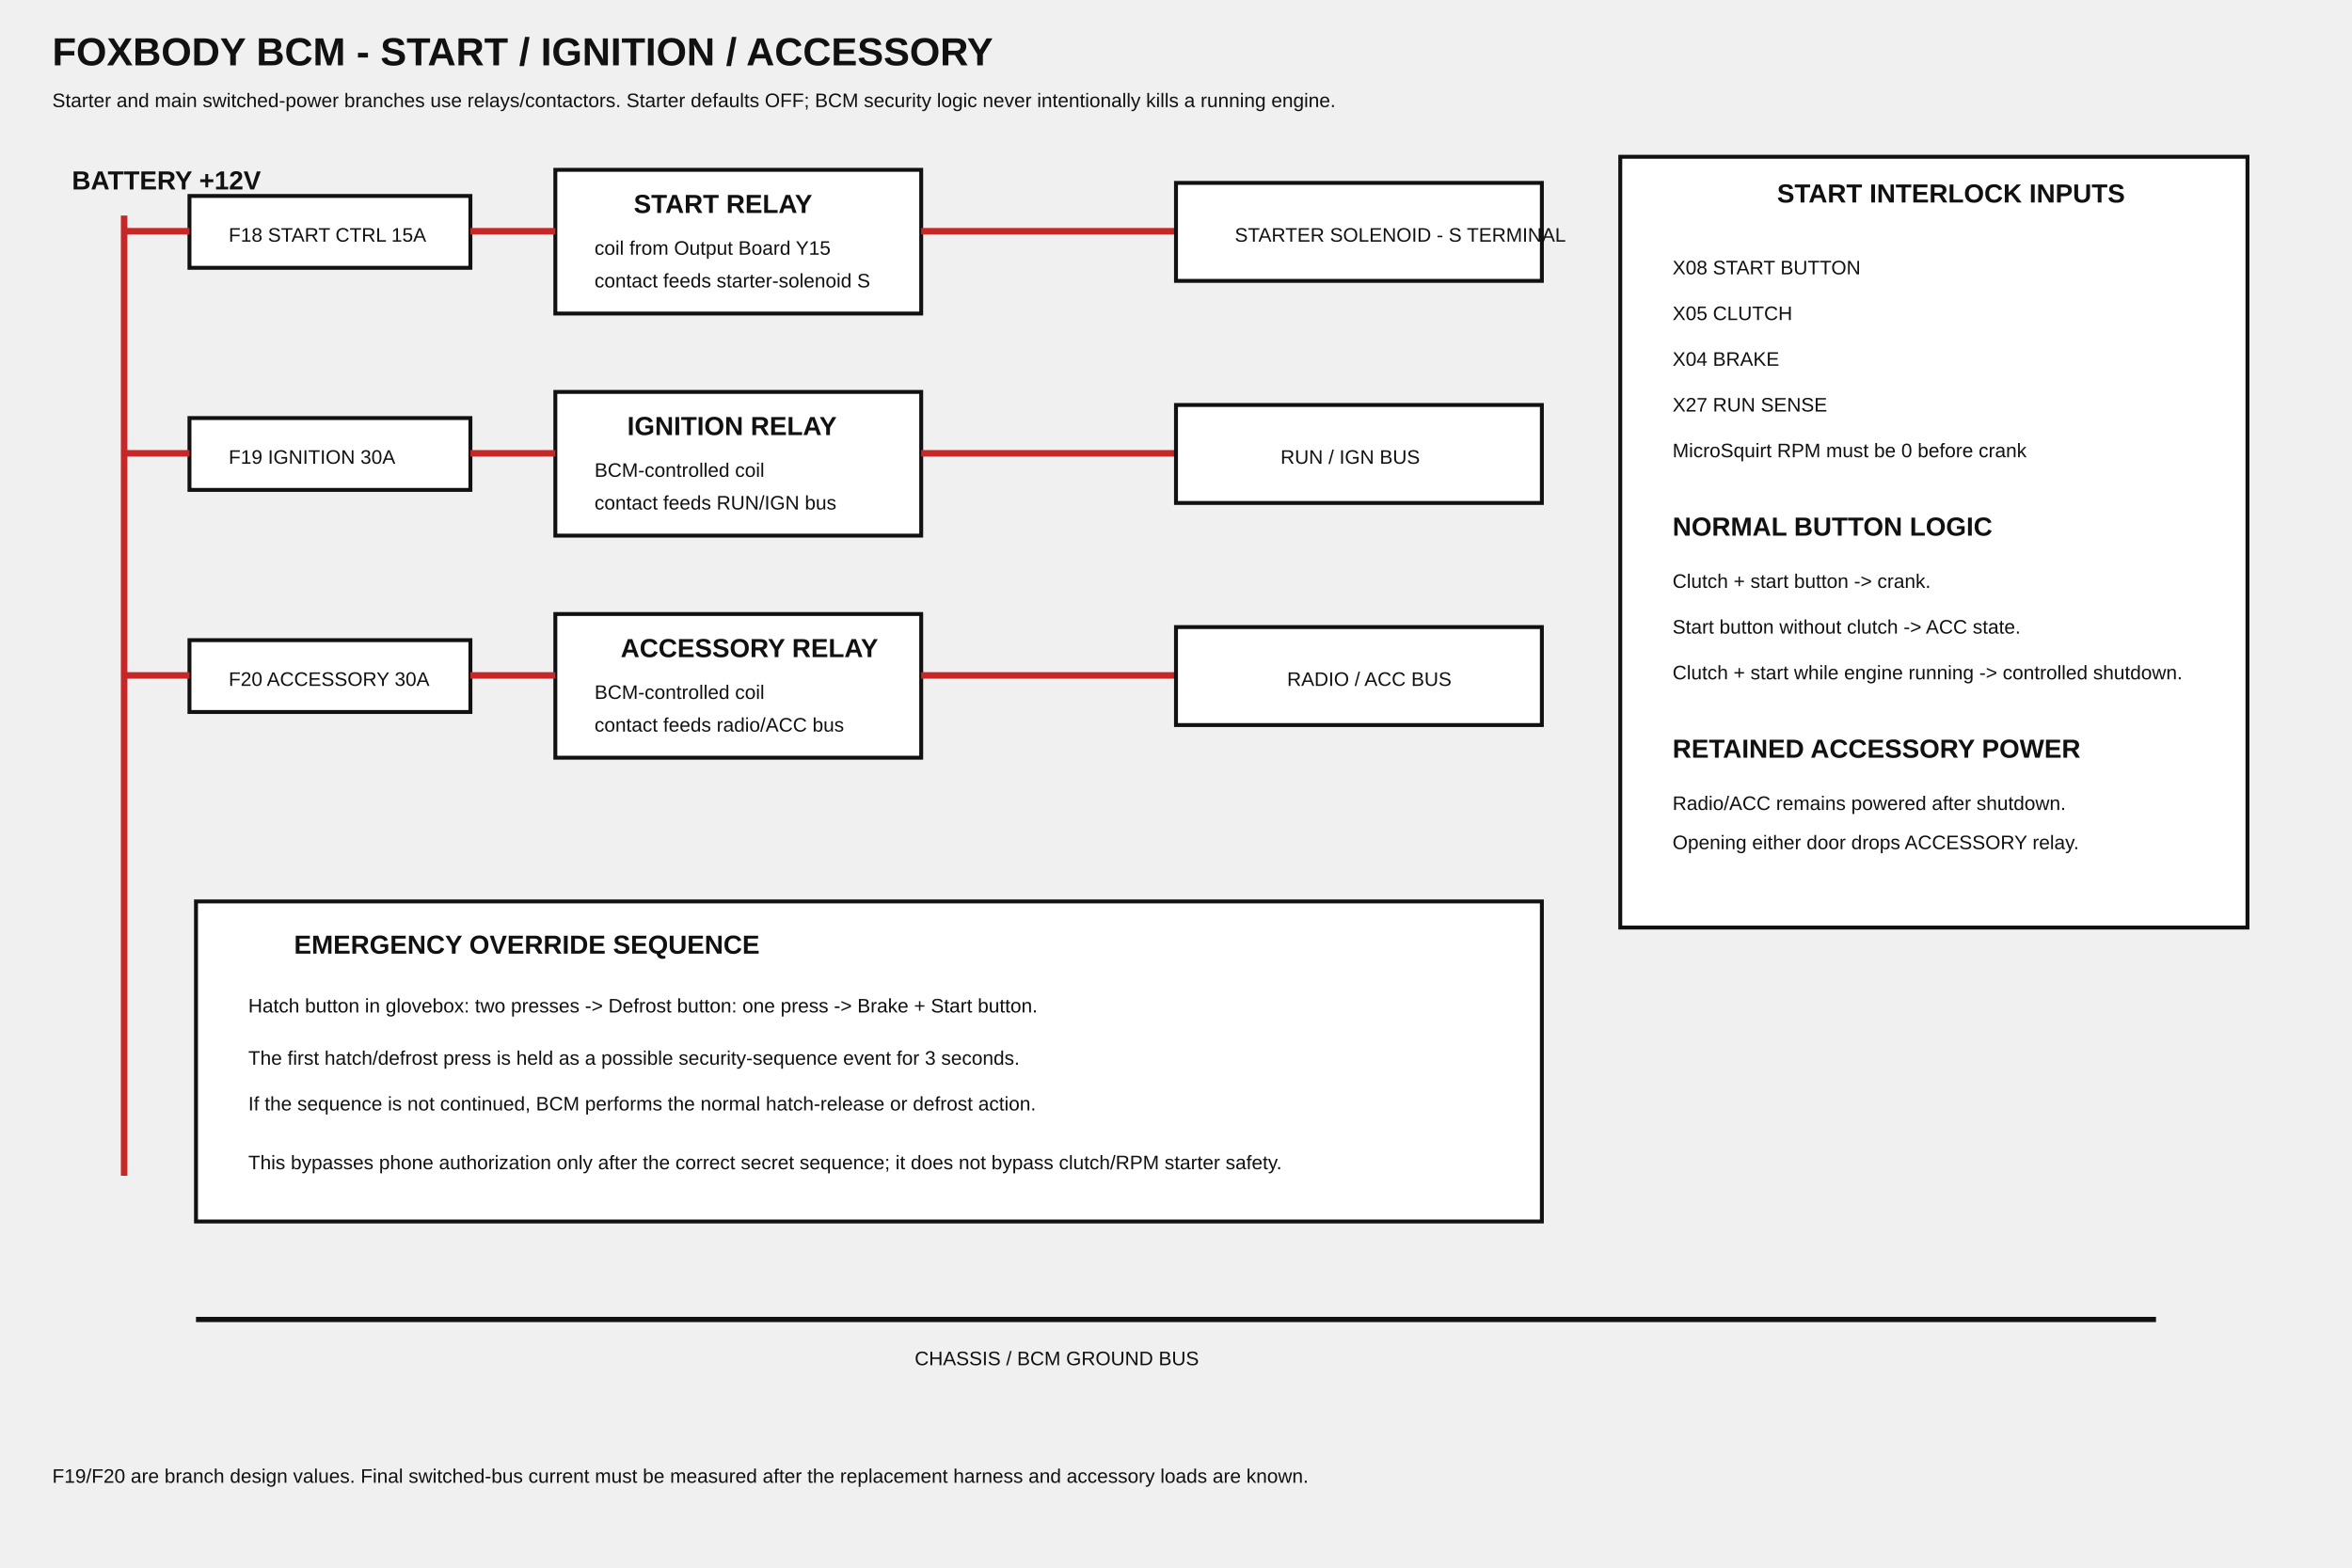
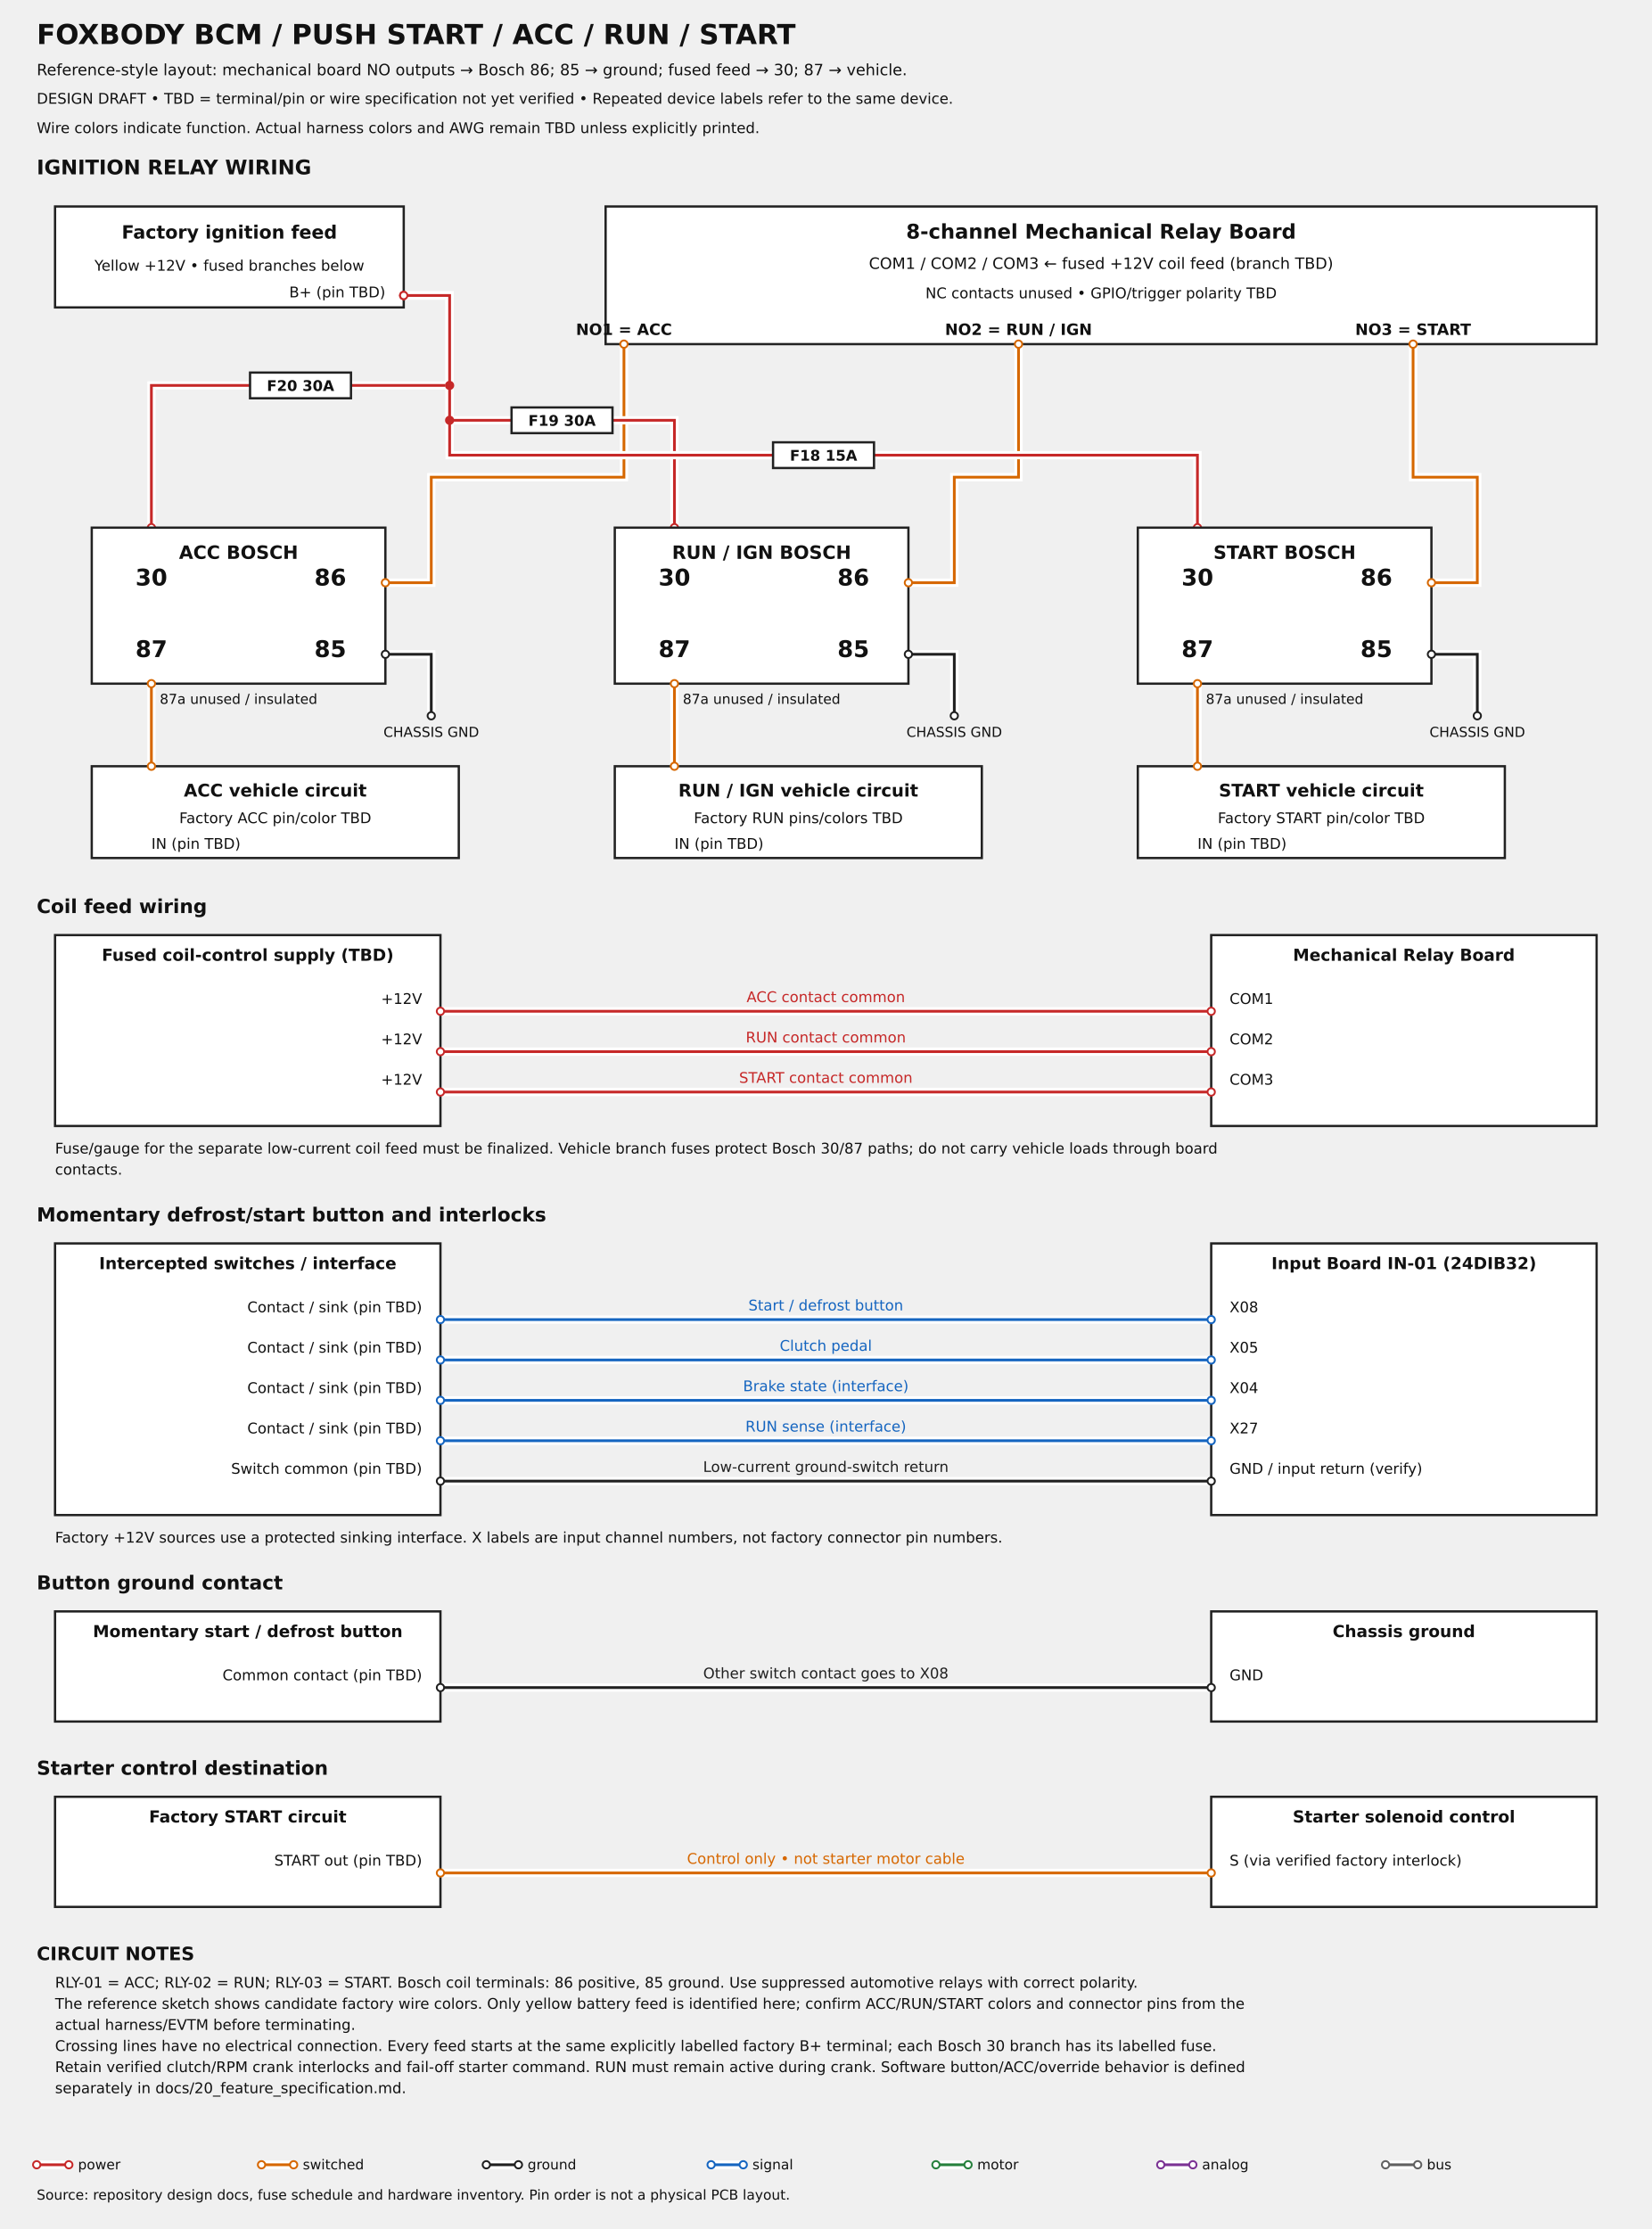
- <svg xmlns="http://www.w3.org/2000/svg" width="1800" height="1200" viewBox="0 0 1800 1200">
-   <style>text{font-family:Arial,sans-serif;fill:#111}.t{font-size:30px;font-weight:700}.h{font-size:20px;font-weight:700}.s{font-size:15px}.p{stroke:#c62828;stroke-width:5;fill:none}.g{stroke:#111;stroke-width:4;fill:none}.sig{stroke:#1565c0;stroke-width:4;fill:none}.ctl{stroke:#ef6c00;stroke-width:4;fill:none}.box{fill:#fff;stroke:#111;stroke-width:3}</style>
-   <text x="40" y="50" class="t">FOXBODY BCM - START / IGNITION / ACCESSORY</text>
-   <text x="40" y="82" class="s">Starter and main switched-power branches use relays/contactors. Starter defaults OFF; BCM security logic never intentionally kills a running engine.</text>
-   <text x="55" y="145" class="h">BATTERY +12V</text>
-   <line x1="95" y1="165" x2="95" y2="900" class="p" />
-   <rect x="145" y="150" width="215" height="55" class="box" />
-   <text x="175" y="185" class="s">F18 START CTRL 15A</text>
-   <line x1="95" y1="177" x2="145" y2="177" class="p" />
-   <rect x="425" y="130" width="280" height="110" class="box" />
-   <text x="485" y="163" class="h">START RELAY</text>
-   <text x="455" y="195" class="s">coil from Output Board Y15</text>
-   <text x="455" y="220" class="s">contact feeds starter-solenoid S</text>
-   <line x1="360" y1="177" x2="425" y2="177" class="p" />
-   <line x1="705" y1="177" x2="900" y2="177" class="p" />
-   <rect x="900" y="140" width="280" height="75" class="box" />
-   <text x="945" y="185" class="s">STARTER SOLENOID - S TERMINAL</text>
-   <rect x="145" y="320" width="215" height="55" class="box" />
-   <text x="175" y="355" class="s">F19 IGNITION 30A</text>
-   <line x1="95" y1="347" x2="145" y2="347" class="p" />
-   <rect x="425" y="300" width="280" height="110" class="box" />
-   <text x="480" y="333" class="h">IGNITION RELAY</text>
-   <text x="455" y="365" class="s">BCM-controlled coil</text>
-   <text x="455" y="390" class="s">contact feeds RUN/IGN bus</text>
-   <line x1="360" y1="347" x2="425" y2="347" class="p" />
-   <line x1="705" y1="347" x2="900" y2="347" class="p" />
-   <rect x="900" y="310" width="280" height="75" class="box" />
-   <text x="980" y="355" class="s">RUN / IGN BUS</text>
-   <rect x="145" y="490" width="215" height="55" class="box" />
-   <text x="175" y="525" class="s">F20 ACCESSORY 30A</text>
-   <line x1="95" y1="517" x2="145" y2="517" class="p" />
-   <rect x="425" y="470" width="280" height="110" class="box" />
-   <text x="475" y="503" class="h">ACCESSORY RELAY</text>
-   <text x="455" y="535" class="s">BCM-controlled coil</text>
-   <text x="455" y="560" class="s">contact feeds radio/ACC bus</text>
-   <line x1="360" y1="517" x2="425" y2="517" class="p" />
-   <line x1="705" y1="517" x2="900" y2="517" class="p" />
-   <rect x="900" y="480" width="280" height="75" class="box" />
-   <text x="985" y="525" class="s">RADIO / ACC BUS</text>
-   <rect x="1240" y="120" width="480" height="590" class="box" />
-   <text x="1360" y="155" class="h">START INTERLOCK INPUTS</text>
-   <text x="1280" y="210" class="s">X08 START BUTTON</text>
-   <text x="1280" y="245" class="s">X05 CLUTCH</text>
-   <text x="1280" y="280" class="s">X04 BRAKE</text>
-   <text x="1280" y="315" class="s">X27 RUN SENSE</text>
-   <text x="1280" y="350" class="s">MicroSquirt RPM must be 0 before crank</text>
-   <text x="1280" y="410" class="h">NORMAL BUTTON LOGIC</text>
-   <text x="1280" y="450" class="s">Clutch + start button -&gt; crank.</text>
-   <text x="1280" y="485" class="s">Start button without clutch -&gt; ACC state.</text>
-   <text x="1280" y="520" class="s">Clutch + start while engine running -&gt; controlled shutdown.</text>
-   <text x="1280" y="580" class="h">RETAINED ACCESSORY POWER</text>
-   <text x="1280" y="620" class="s">Radio/ACC remains powered after shutdown.</text>
-   <text x="1280" y="650" class="s">Opening either door drops ACCESSORY relay.</text>
-   <rect x="150" y="690" width="1030" height="245" class="box" />
-   <text x="225" y="730" class="h">EMERGENCY OVERRIDE SEQUENCE</text>
-   <text x="190" y="775" class="s">Hatch button in glovebox: two presses -&gt; Defrost button: one press -&gt; Brake + Start button.</text>
-   <text x="190" y="815" class="s">The first hatch/defrost press is held as a possible security-sequence event for 3 seconds.</text>
-   <text x="190" y="850" class="s">If the sequence is not continued, BCM performs the normal hatch-release or defrost action.</text>
-   <text x="190" y="895" class="s">This bypasses phone authorization only after the correct secret sequence; it does not bypass clutch/RPM starter safety.</text>
-   <line x1="150" y1="1010" x2="1650" y2="1010" class="g" />
-   <text x="700" y="1045" class="s">CHASSIS / BCM GROUND BUS</text>
-   <text x="40" y="1135" class="s">F19/F20 are branch design values. Final switched-bus current must be measured after the replacement harness and accessory loads are known.</text>
+ <svg xmlns="http://www.w3.org/2000/svg" width="1800" height="2429" viewBox="0 0 1800 2429" role="img">
+   <g font-family="DejaVu Sans,Arial,sans-serif">
+     <text x="40" y="48" font-size="30" font-weight="700" text-anchor="start" fill="#111">FOXBODY BCM / PUSH START / ACC / RUN / START</text>
+     <text x="40" y="82" font-size="17" font-weight="400" text-anchor="start" fill="#111">Reference-style layout: mechanical board NO outputs → Bosch 86; 85 → ground; fused feed → 30; 87 → vehicle.</text>
+     <text x="40" y="113" font-size="16" font-weight="400" text-anchor="start" fill="#111">DESIGN DRAFT • TBD = terminal/pin or wire specification not yet verified • Repeated device labels refer to the same device.</text>
+     <text x="40" y="145" font-size="16" font-weight="400" text-anchor="start" fill="#111">Wire colors indicate function. Actual harness colors and AWG remain TBD unless explicitly printed.</text>
+     <text x="40" y="190" font-size="22" font-weight="700" text-anchor="start" fill="#111">IGNITION RELAY WIRING</text>
+     <rect x="60" y="225" width="380" height="110" fill="white" stroke="#222" stroke-width="2.5" />
+     <text x="250" y="260" font-size="20" font-weight="700" text-anchor="middle" fill="#111">Factory ignition feed</text>
+     <text x="250" y="295" font-size="16" font-weight="400" text-anchor="middle" fill="#111">Yellow +12V • fused branches below</text>
+     <text x="420" y="324" font-size="16" font-weight="400" text-anchor="end" fill="#111">B+ (pin TBD)</text>
+     <rect x="660" y="225" width="1080" height="150" fill="white" stroke="#222" stroke-width="2.5" />
+     <text x="1200" y="260" font-size="22" font-weight="700" text-anchor="middle" fill="#111">8-channel Mechanical Relay Board</text>
+     <text x="1200" y="293" font-size="17" font-weight="400" text-anchor="middle" fill="#111">COM1 / COM2 / COM3 ← fused +12V coil feed (branch TBD)</text>
+     <text x="1200" y="325" font-size="16" font-weight="400" text-anchor="middle" fill="#111">NC contacts unused • GPIO/trigger polarity TBD</text>
+     <polyline points="440,322 490,322 490,420 165,420 165,575" fill="none" stroke="white" stroke-width="9" />
+     <polyline points="440,322 490,322 490,420 165,420 165,575" fill="none" stroke="#c62828" stroke-width="3" />
+     <circle cx="440" cy="322" r="4" fill="white" stroke="#c62828" stroke-width="2" />
+     <circle cx="165" cy="575" r="4" fill="white" stroke="#c62828" stroke-width="2" />
+     <rect x="272.5" y="406" width="110" height="28" fill="white" stroke="#222" stroke-width="2.5" />
+     <text x="327.5" y="426" font-size="16" font-weight="700" text-anchor="middle" fill="#111">F20 30A</text>
+     <rect x="100" y="575" width="320" height="170" fill="white" stroke="#222" stroke-width="2.5" />
+     <text x="260" y="609" font-size="20" font-weight="700" text-anchor="middle" fill="#111">ACC BOSCH</text>
+     <text x="165" y="638" font-size="25" font-weight="700" text-anchor="middle" fill="#111">30</text>
+     <text x="360" y="638" font-size="25" font-weight="700" text-anchor="middle" fill="#111">86</text>
+     <text x="165" y="716" font-size="25" font-weight="700" text-anchor="middle" fill="#111">87</text>
+     <text x="360" y="716" font-size="25" font-weight="700" text-anchor="middle" fill="#111">85</text>
+     <text x="680" y="365" font-size="17" font-weight="700" text-anchor="middle" fill="#111">NO1 = ACC</text>
+     <polyline points="680,375 680,520 470,520 470,635 420,635" fill="none" stroke="white" stroke-width="9" />
+     <polyline points="680,375 680,520 470,520 470,635 420,635" fill="none" stroke="#d66700" stroke-width="3" />
+     <circle cx="680" cy="375" r="4" fill="white" stroke="#d66700" stroke-width="2" />
+     <circle cx="420" cy="635" r="4" fill="white" stroke="#d66700" stroke-width="2" />
+     <polyline points="420,713 470,713 470,780" fill="none" stroke="white" stroke-width="9" />
+     <polyline points="420,713 470,713 470,780" fill="none" stroke="#202020" stroke-width="3" />
+     <circle cx="420" cy="713" r="4" fill="white" stroke="#202020" stroke-width="2" />
+     <circle cx="470" cy="780" r="4" fill="white" stroke="#202020" stroke-width="2" />
+     <text x="470" y="803" font-size="15" font-weight="400" text-anchor="middle" fill="#111">CHASSIS GND</text>
+     <rect x="100" y="835" width="400" height="100" fill="white" stroke="#222" stroke-width="2.5" />
+     <text x="300" y="868" font-size="19" font-weight="700" text-anchor="middle" fill="#111">ACC vehicle circuit</text>
+     <text x="300" y="897" font-size="16" font-weight="400" text-anchor="middle" fill="#111">Factory ACC pin/color TBD</text>
+     <text x="165" y="925" font-size="16" font-weight="400" text-anchor="start" fill="#111">IN (pin TBD)</text>
+     <polyline points="165,745 165,835" fill="none" stroke="white" stroke-width="9" />
+     <polyline points="165,745 165,835" fill="none" stroke="#d66700" stroke-width="3" />
+     <circle cx="165" cy="745" r="4" fill="white" stroke="#d66700" stroke-width="2" />
+     <circle cx="165" cy="835" r="4" fill="white" stroke="#d66700" stroke-width="2" />
+     <text x="260" y="767" font-size="15" font-weight="400" text-anchor="middle" fill="#111">87a unused / insulated</text>
+     <polyline points="440,322 490,322 490,458 735,458 735,575" fill="none" stroke="white" stroke-width="9" />
+     <polyline points="440,322 490,322 490,458 735,458 735,575" fill="none" stroke="#c62828" stroke-width="3" />
+     <circle cx="440" cy="322" r="4" fill="white" stroke="#c62828" stroke-width="2" />
+     <circle cx="735" cy="575" r="4" fill="white" stroke="#c62828" stroke-width="2" />
+     <rect x="557.5" y="444" width="110" height="28" fill="white" stroke="#222" stroke-width="2.5" />
+     <text x="612.5" y="464" font-size="16" font-weight="700" text-anchor="middle" fill="#111">F19 30A</text>
+     <rect x="670" y="575" width="320" height="170" fill="white" stroke="#222" stroke-width="2.5" />
+     <text x="830" y="609" font-size="20" font-weight="700" text-anchor="middle" fill="#111">RUN / IGN BOSCH</text>
+     <text x="735" y="638" font-size="25" font-weight="700" text-anchor="middle" fill="#111">30</text>
+     <text x="930" y="638" font-size="25" font-weight="700" text-anchor="middle" fill="#111">86</text>
+     <text x="735" y="716" font-size="25" font-weight="700" text-anchor="middle" fill="#111">87</text>
+     <text x="930" y="716" font-size="25" font-weight="700" text-anchor="middle" fill="#111">85</text>
+     <text x="1110" y="365" font-size="17" font-weight="700" text-anchor="middle" fill="#111">NO2 = RUN / IGN</text>
+     <polyline points="1110,375 1110,520 1040,520 1040,635 990,635" fill="none" stroke="white" stroke-width="9" />
+     <polyline points="1110,375 1110,520 1040,520 1040,635 990,635" fill="none" stroke="#d66700" stroke-width="3" />
+     <circle cx="1110" cy="375" r="4" fill="white" stroke="#d66700" stroke-width="2" />
+     <circle cx="990" cy="635" r="4" fill="white" stroke="#d66700" stroke-width="2" />
+     <polyline points="990,713 1040,713 1040,780" fill="none" stroke="white" stroke-width="9" />
+     <polyline points="990,713 1040,713 1040,780" fill="none" stroke="#202020" stroke-width="3" />
+     <circle cx="990" cy="713" r="4" fill="white" stroke="#202020" stroke-width="2" />
+     <circle cx="1040" cy="780" r="4" fill="white" stroke="#202020" stroke-width="2" />
+     <text x="1040" y="803" font-size="15" font-weight="400" text-anchor="middle" fill="#111">CHASSIS GND</text>
+     <rect x="670" y="835" width="400" height="100" fill="white" stroke="#222" stroke-width="2.5" />
+     <text x="870" y="868" font-size="19" font-weight="700" text-anchor="middle" fill="#111">RUN / IGN vehicle circuit</text>
+     <text x="870" y="897" font-size="16" font-weight="400" text-anchor="middle" fill="#111">Factory RUN pins/colors TBD</text>
+     <text x="735" y="925" font-size="16" font-weight="400" text-anchor="start" fill="#111">IN (pin TBD)</text>
+     <polyline points="735,745 735,835" fill="none" stroke="white" stroke-width="9" />
+     <polyline points="735,745 735,835" fill="none" stroke="#d66700" stroke-width="3" />
+     <circle cx="735" cy="745" r="4" fill="white" stroke="#d66700" stroke-width="2" />
+     <circle cx="735" cy="835" r="4" fill="white" stroke="#d66700" stroke-width="2" />
+     <text x="830" y="767" font-size="15" font-weight="400" text-anchor="middle" fill="#111">87a unused / insulated</text>
+     <polyline points="440,322 490,322 490,496 1305,496 1305,575" fill="none" stroke="white" stroke-width="9" />
+     <polyline points="440,322 490,322 490,496 1305,496 1305,575" fill="none" stroke="#c62828" stroke-width="3" />
+     <circle cx="440" cy="322" r="4" fill="white" stroke="#c62828" stroke-width="2" />
+     <circle cx="1305" cy="575" r="4" fill="white" stroke="#c62828" stroke-width="2" />
+     <rect x="842.5" y="482" width="110" height="28" fill="white" stroke="#222" stroke-width="2.5" />
+     <text x="897.5" y="502" font-size="16" font-weight="700" text-anchor="middle" fill="#111">F18 15A</text>
+     <rect x="1240" y="575" width="320" height="170" fill="white" stroke="#222" stroke-width="2.5" />
+     <text x="1400" y="609" font-size="20" font-weight="700" text-anchor="middle" fill="#111">START BOSCH</text>
+     <text x="1305" y="638" font-size="25" font-weight="700" text-anchor="middle" fill="#111">30</text>
+     <text x="1500" y="638" font-size="25" font-weight="700" text-anchor="middle" fill="#111">86</text>
+     <text x="1305" y="716" font-size="25" font-weight="700" text-anchor="middle" fill="#111">87</text>
+     <text x="1500" y="716" font-size="25" font-weight="700" text-anchor="middle" fill="#111">85</text>
+     <text x="1540" y="365" font-size="17" font-weight="700" text-anchor="middle" fill="#111">NO3 = START</text>
+     <polyline points="1540,375 1540,520 1610,520 1610,635 1560,635" fill="none" stroke="white" stroke-width="9" />
+     <polyline points="1540,375 1540,520 1610,520 1610,635 1560,635" fill="none" stroke="#d66700" stroke-width="3" />
+     <circle cx="1540" cy="375" r="4" fill="white" stroke="#d66700" stroke-width="2" />
+     <circle cx="1560" cy="635" r="4" fill="white" stroke="#d66700" stroke-width="2" />
+     <polyline points="1560,713 1610,713 1610,780" fill="none" stroke="white" stroke-width="9" />
+     <polyline points="1560,713 1610,713 1610,780" fill="none" stroke="#202020" stroke-width="3" />
+     <circle cx="1560" cy="713" r="4" fill="white" stroke="#202020" stroke-width="2" />
+     <circle cx="1610" cy="780" r="4" fill="white" stroke="#202020" stroke-width="2" />
+     <text x="1610" y="803" font-size="15" font-weight="400" text-anchor="middle" fill="#111">CHASSIS GND</text>
+     <rect x="1240" y="835" width="400" height="100" fill="white" stroke="#222" stroke-width="2.5" />
+     <text x="1440" y="868" font-size="19" font-weight="700" text-anchor="middle" fill="#111">START vehicle circuit</text>
+     <text x="1440" y="897" font-size="16" font-weight="400" text-anchor="middle" fill="#111">Factory START pin/color TBD</text>
+     <text x="1305" y="925" font-size="16" font-weight="400" text-anchor="start" fill="#111">IN (pin TBD)</text>
+     <polyline points="1305,745 1305,835" fill="none" stroke="white" stroke-width="9" />
+     <polyline points="1305,745 1305,835" fill="none" stroke="#d66700" stroke-width="3" />
+     <circle cx="1305" cy="745" r="4" fill="white" stroke="#d66700" stroke-width="2" />
+     <circle cx="1305" cy="835" r="4" fill="white" stroke="#d66700" stroke-width="2" />
+     <text x="1400" y="767" font-size="15" font-weight="400" text-anchor="middle" fill="#111">87a unused / insulated</text>
+     <circle cx="490" cy="420" r="5" fill="#c62828" />
+     <circle cx="490" cy="458" r="5" fill="#c62828" />
+     <text x="40" y="995" font-size="21" font-weight="700" text-anchor="start" fill="#111">Coil feed wiring</text>
+     <rect x="60" y="1019" width="420" height="208" fill="white" stroke="#222" stroke-width="2.5" />
+     <rect x="1320" y="1019" width="420" height="208" fill="white" stroke="#222" stroke-width="2.5" />
+     <text x="270" y="1047" font-size="18" font-weight="700" text-anchor="middle" fill="#111">Fused coil-control supply (TBD)</text>
+     <text x="1530" y="1047" font-size="18" font-weight="700" text-anchor="middle" fill="#111">Mechanical Relay Board</text>
+     <text x="460" y="1094" font-size="16" font-weight="400" text-anchor="end" fill="#111">+12V</text>
+     <text x="1340" y="1094" font-size="16" font-weight="400" text-anchor="start" fill="#111">COM1</text>
+     <polyline points="480,1102 1320,1102" fill="none" stroke="white" stroke-width="9" />
+     <polyline points="480,1102 1320,1102" fill="none" stroke="#c62828" stroke-width="3" />
+     <circle cx="480" cy="1102" r="4" fill="white" stroke="#c62828" stroke-width="2" />
+     <circle cx="1320" cy="1102" r="4" fill="white" stroke="#c62828" stroke-width="2" />
+     <text x="900" y="1092" font-size="16" font-weight="400" text-anchor="middle" fill="#c62828">ACC contact common</text>
+     <text x="460" y="1138" font-size="16" font-weight="400" text-anchor="end" fill="#111">+12V</text>
+     <text x="1340" y="1138" font-size="16" font-weight="400" text-anchor="start" fill="#111">COM2</text>
+     <polyline points="480,1146 1320,1146" fill="none" stroke="white" stroke-width="9" />
+     <polyline points="480,1146 1320,1146" fill="none" stroke="#c62828" stroke-width="3" />
+     <circle cx="480" cy="1146" r="4" fill="white" stroke="#c62828" stroke-width="2" />
+     <circle cx="1320" cy="1146" r="4" fill="white" stroke="#c62828" stroke-width="2" />
+     <text x="900" y="1136" font-size="16" font-weight="400" text-anchor="middle" fill="#c62828">RUN contact common</text>
+     <text x="460" y="1182" font-size="16" font-weight="400" text-anchor="end" fill="#111">+12V</text>
+     <text x="1340" y="1182" font-size="16" font-weight="400" text-anchor="start" fill="#111">COM3</text>
+     <polyline points="480,1190 1320,1190" fill="none" stroke="white" stroke-width="9" />
+     <polyline points="480,1190 1320,1190" fill="none" stroke="#c62828" stroke-width="3" />
+     <circle cx="480" cy="1190" r="4" fill="white" stroke="#c62828" stroke-width="2" />
+     <circle cx="1320" cy="1190" r="4" fill="white" stroke="#c62828" stroke-width="2" />
+     <text x="900" y="1180" font-size="16" font-weight="400" text-anchor="middle" fill="#c62828">START contact common</text>
+     <text x="60" y="1257" font-size="16" font-weight="400" text-anchor="start" fill="#111">Fuse/gauge for the separate low-current coil feed must be finalized. Vehicle branch fuses protect Bosch 30/87 paths; do not carry vehicle loads through board</text>
+     <text x="60" y="1280" font-size="16" font-weight="400" text-anchor="start" fill="#111">contacts.</text>
+     <text x="40" y="1331" font-size="21" font-weight="700" text-anchor="start" fill="#111">Momentary defrost/start button and interlocks</text>
+     <rect x="60" y="1355" width="420" height="296" fill="white" stroke="#222" stroke-width="2.5" />
+     <rect x="1320" y="1355" width="420" height="296" fill="white" stroke="#222" stroke-width="2.5" />
+     <text x="270" y="1383" font-size="18" font-weight="700" text-anchor="middle" fill="#111">Intercepted switches / interface</text>
+     <text x="1530" y="1383" font-size="18" font-weight="700" text-anchor="middle" fill="#111">Input Board IN-01 (24DIB32)</text>
+     <text x="460" y="1430" font-size="16" font-weight="400" text-anchor="end" fill="#111">Contact / sink (pin TBD)</text>
+     <text x="1340" y="1430" font-size="16" font-weight="400" text-anchor="start" fill="#111">X08</text>
+     <polyline points="480,1438 1320,1438" fill="none" stroke="white" stroke-width="9" />
+     <polyline points="480,1438 1320,1438" fill="none" stroke="#1565c0" stroke-width="3" />
+     <circle cx="480" cy="1438" r="4" fill="white" stroke="#1565c0" stroke-width="2" />
+     <circle cx="1320" cy="1438" r="4" fill="white" stroke="#1565c0" stroke-width="2" />
+     <text x="900" y="1428" font-size="16" font-weight="400" text-anchor="middle" fill="#1565c0">Start / defrost button</text>
+     <text x="460" y="1474" font-size="16" font-weight="400" text-anchor="end" fill="#111">Contact / sink (pin TBD)</text>
+     <text x="1340" y="1474" font-size="16" font-weight="400" text-anchor="start" fill="#111">X05</text>
+     <polyline points="480,1482 1320,1482" fill="none" stroke="white" stroke-width="9" />
+     <polyline points="480,1482 1320,1482" fill="none" stroke="#1565c0" stroke-width="3" />
+     <circle cx="480" cy="1482" r="4" fill="white" stroke="#1565c0" stroke-width="2" />
+     <circle cx="1320" cy="1482" r="4" fill="white" stroke="#1565c0" stroke-width="2" />
+     <text x="900" y="1472" font-size="16" font-weight="400" text-anchor="middle" fill="#1565c0">Clutch pedal</text>
+     <text x="460" y="1518" font-size="16" font-weight="400" text-anchor="end" fill="#111">Contact / sink (pin TBD)</text>
+     <text x="1340" y="1518" font-size="16" font-weight="400" text-anchor="start" fill="#111">X04</text>
+     <polyline points="480,1526 1320,1526" fill="none" stroke="white" stroke-width="9" />
+     <polyline points="480,1526 1320,1526" fill="none" stroke="#1565c0" stroke-width="3" />
+     <circle cx="480" cy="1526" r="4" fill="white" stroke="#1565c0" stroke-width="2" />
+     <circle cx="1320" cy="1526" r="4" fill="white" stroke="#1565c0" stroke-width="2" />
+     <text x="900" y="1516" font-size="16" font-weight="400" text-anchor="middle" fill="#1565c0">Brake state (interface)</text>
+     <text x="460" y="1562" font-size="16" font-weight="400" text-anchor="end" fill="#111">Contact / sink (pin TBD)</text>
+     <text x="1340" y="1562" font-size="16" font-weight="400" text-anchor="start" fill="#111">X27</text>
+     <polyline points="480,1570 1320,1570" fill="none" stroke="white" stroke-width="9" />
+     <polyline points="480,1570 1320,1570" fill="none" stroke="#1565c0" stroke-width="3" />
+     <circle cx="480" cy="1570" r="4" fill="white" stroke="#1565c0" stroke-width="2" />
+     <circle cx="1320" cy="1570" r="4" fill="white" stroke="#1565c0" stroke-width="2" />
+     <text x="900" y="1560" font-size="16" font-weight="400" text-anchor="middle" fill="#1565c0">RUN sense (interface)</text>
+     <text x="460" y="1606" font-size="16" font-weight="400" text-anchor="end" fill="#111">Switch common (pin TBD)</text>
+     <text x="1340" y="1606" font-size="16" font-weight="400" text-anchor="start" fill="#111">GND / input return (verify)</text>
+     <polyline points="480,1614 1320,1614" fill="none" stroke="white" stroke-width="9" />
+     <polyline points="480,1614 1320,1614" fill="none" stroke="#202020" stroke-width="3" />
+     <circle cx="480" cy="1614" r="4" fill="white" stroke="#202020" stroke-width="2" />
+     <circle cx="1320" cy="1614" r="4" fill="white" stroke="#202020" stroke-width="2" />
+     <text x="900" y="1604" font-size="16" font-weight="400" text-anchor="middle" fill="#202020">Low-current ground-switch return</text>
+     <text x="60" y="1681" font-size="16" font-weight="400" text-anchor="start" fill="#111">Factory +12V sources use a protected sinking interface. X labels are input channel numbers, not factory connector pin numbers.</text>
+     <text x="40" y="1732" font-size="21" font-weight="700" text-anchor="start" fill="#111">Button ground contact</text>
+     <rect x="60" y="1756" width="420" height="120" fill="white" stroke="#222" stroke-width="2.5" />
+     <rect x="1320" y="1756" width="420" height="120" fill="white" stroke="#222" stroke-width="2.5" />
+     <text x="270" y="1784" font-size="18" font-weight="700" text-anchor="middle" fill="#111">Momentary start / defrost button</text>
+     <text x="1530" y="1784" font-size="18" font-weight="700" text-anchor="middle" fill="#111">Chassis ground</text>
+     <text x="460" y="1831" font-size="16" font-weight="400" text-anchor="end" fill="#111">Common contact (pin TBD)</text>
+     <text x="1340" y="1831" font-size="16" font-weight="400" text-anchor="start" fill="#111">GND</text>
+     <polyline points="480,1839 1320,1839" fill="none" stroke="white" stroke-width="9" />
+     <polyline points="480,1839 1320,1839" fill="none" stroke="#202020" stroke-width="3" />
+     <circle cx="480" cy="1839" r="4" fill="white" stroke="#202020" stroke-width="2" />
+     <circle cx="1320" cy="1839" r="4" fill="white" stroke="#202020" stroke-width="2" />
+     <text x="900" y="1829" font-size="16" font-weight="400" text-anchor="middle" fill="#202020">Other switch contact goes to X08</text>
+     <text x="40" y="1934" font-size="21" font-weight="700" text-anchor="start" fill="#111">Starter control destination</text>
+     <rect x="60" y="1958" width="420" height="120" fill="white" stroke="#222" stroke-width="2.5" />
+     <rect x="1320" y="1958" width="420" height="120" fill="white" stroke="#222" stroke-width="2.5" />
+     <text x="270" y="1986" font-size="18" font-weight="700" text-anchor="middle" fill="#111">Factory START circuit</text>
+     <text x="1530" y="1986" font-size="18" font-weight="700" text-anchor="middle" fill="#111">Starter solenoid control</text>
+     <text x="460" y="2033" font-size="16" font-weight="400" text-anchor="end" fill="#111">START out (pin TBD)</text>
+     <text x="1340" y="2033" font-size="16" font-weight="400" text-anchor="start" fill="#111">S (via verified factory interlock)</text>
+     <polyline points="480,2041 1320,2041" fill="none" stroke="white" stroke-width="9" />
+     <polyline points="480,2041 1320,2041" fill="none" stroke="#d66700" stroke-width="3" />
+     <circle cx="480" cy="2041" r="4" fill="white" stroke="#d66700" stroke-width="2" />
+     <circle cx="1320" cy="2041" r="4" fill="white" stroke="#d66700" stroke-width="2" />
+     <text x="900" y="2031" font-size="16" font-weight="400" text-anchor="middle" fill="#d66700">Control only • not starter motor cable</text>
+     <text x="40" y="2136" font-size="20" font-weight="700" text-anchor="start" fill="#111">CIRCUIT NOTES</text>
+     <text x="60" y="2166" font-size="16" font-weight="400" text-anchor="start" fill="#111">RLY-01 = ACC; RLY-02 = RUN; RLY-03 = START. Bosch coil terminals: 86 positive, 85 ground. Use suppressed automotive relays with correct polarity.</text>
+     <text x="60" y="2189" font-size="16" font-weight="400" text-anchor="start" fill="#111">The reference sketch shows candidate factory wire colors. Only yellow battery feed is identified here; confirm ACC/RUN/START colors and connector pins from the</text>
+     <text x="60" y="2212" font-size="16" font-weight="400" text-anchor="start" fill="#111">actual harness/EVTM before terminating.</text>
+     <text x="60" y="2235" font-size="16" font-weight="400" text-anchor="start" fill="#111">Crossing lines have no electrical connection. Every feed starts at the same explicitly labelled factory B+ terminal; each Bosch 30 branch has its labelled fuse.</text>
+     <text x="60" y="2258" font-size="16" font-weight="400" text-anchor="start" fill="#111">Retain verified clutch/RPM crank interlocks and fail-off starter command. RUN must remain active during crank. Software button/ACC/override behavior is defined</text>
+     <text x="60" y="2281" font-size="16" font-weight="400" text-anchor="start" fill="#111">separately in docs/20_feature_specification.md.</text>
+     <polyline points="40,2359 75,2359" fill="none" stroke="white" stroke-width="9" />
+     <polyline points="40,2359 75,2359" fill="none" stroke="#c62828" stroke-width="3" />
+     <circle cx="40" cy="2359" r="4" fill="white" stroke="#c62828" stroke-width="2" />
+     <circle cx="75" cy="2359" r="4" fill="white" stroke="#c62828" stroke-width="2" />
+     <text x="85" y="2364" font-size="15" font-weight="400" text-anchor="start" fill="#111">power</text>
+     <polyline points="285,2359 320,2359" fill="none" stroke="white" stroke-width="9" />
+     <polyline points="285,2359 320,2359" fill="none" stroke="#d66700" stroke-width="3" />
+     <circle cx="285" cy="2359" r="4" fill="white" stroke="#d66700" stroke-width="2" />
+     <circle cx="320" cy="2359" r="4" fill="white" stroke="#d66700" stroke-width="2" />
+     <text x="330" y="2364" font-size="15" font-weight="400" text-anchor="start" fill="#111">switched</text>
+     <polyline points="530,2359 565,2359" fill="none" stroke="white" stroke-width="9" />
+     <polyline points="530,2359 565,2359" fill="none" stroke="#202020" stroke-width="3" />
+     <circle cx="530" cy="2359" r="4" fill="white" stroke="#202020" stroke-width="2" />
+     <circle cx="565" cy="2359" r="4" fill="white" stroke="#202020" stroke-width="2" />
+     <text x="575" y="2364" font-size="15" font-weight="400" text-anchor="start" fill="#111">ground</text>
+     <polyline points="775,2359 810,2359" fill="none" stroke="white" stroke-width="9" />
+     <polyline points="775,2359 810,2359" fill="none" stroke="#1565c0" stroke-width="3" />
+     <circle cx="775" cy="2359" r="4" fill="white" stroke="#1565c0" stroke-width="2" />
+     <circle cx="810" cy="2359" r="4" fill="white" stroke="#1565c0" stroke-width="2" />
+     <text x="820" y="2364" font-size="15" font-weight="400" text-anchor="start" fill="#111">signal</text>
+     <polyline points="1020,2359 1055,2359" fill="none" stroke="white" stroke-width="9" />
+     <polyline points="1020,2359 1055,2359" fill="none" stroke="#26803c" stroke-width="3" />
+     <circle cx="1020" cy="2359" r="4" fill="white" stroke="#26803c" stroke-width="2" />
+     <circle cx="1055" cy="2359" r="4" fill="white" stroke="#26803c" stroke-width="2" />
+     <text x="1065" y="2364" font-size="15" font-weight="400" text-anchor="start" fill="#111">motor</text>
+     <polyline points="1265,2359 1300,2359" fill="none" stroke="white" stroke-width="9" />
+     <polyline points="1265,2359 1300,2359" fill="none" stroke="#7b3294" stroke-width="3" />
+     <circle cx="1265" cy="2359" r="4" fill="white" stroke="#7b3294" stroke-width="2" />
+     <circle cx="1300" cy="2359" r="4" fill="white" stroke="#7b3294" stroke-width="2" />
+     <text x="1310" y="2364" font-size="15" font-weight="400" text-anchor="start" fill="#111">analog</text>
+     <polyline points="1510,2359 1545,2359" fill="none" stroke="white" stroke-width="9" />
+     <polyline points="1510,2359 1545,2359" fill="none" stroke="#616161" stroke-width="3" />
+     <circle cx="1510" cy="2359" r="4" fill="white" stroke="#616161" stroke-width="2" />
+     <circle cx="1545" cy="2359" r="4" fill="white" stroke="#616161" stroke-width="2" />
+     <text x="1555" y="2364" font-size="15" font-weight="400" text-anchor="start" fill="#111">bus</text>
+     <text x="40" y="2397" font-size="15" font-weight="400" text-anchor="start" fill="#111">Source: repository design docs, fuse schedule and hardware inventory. Pin order is not a physical PCB layout.</text>
+   </g>
</svg>
